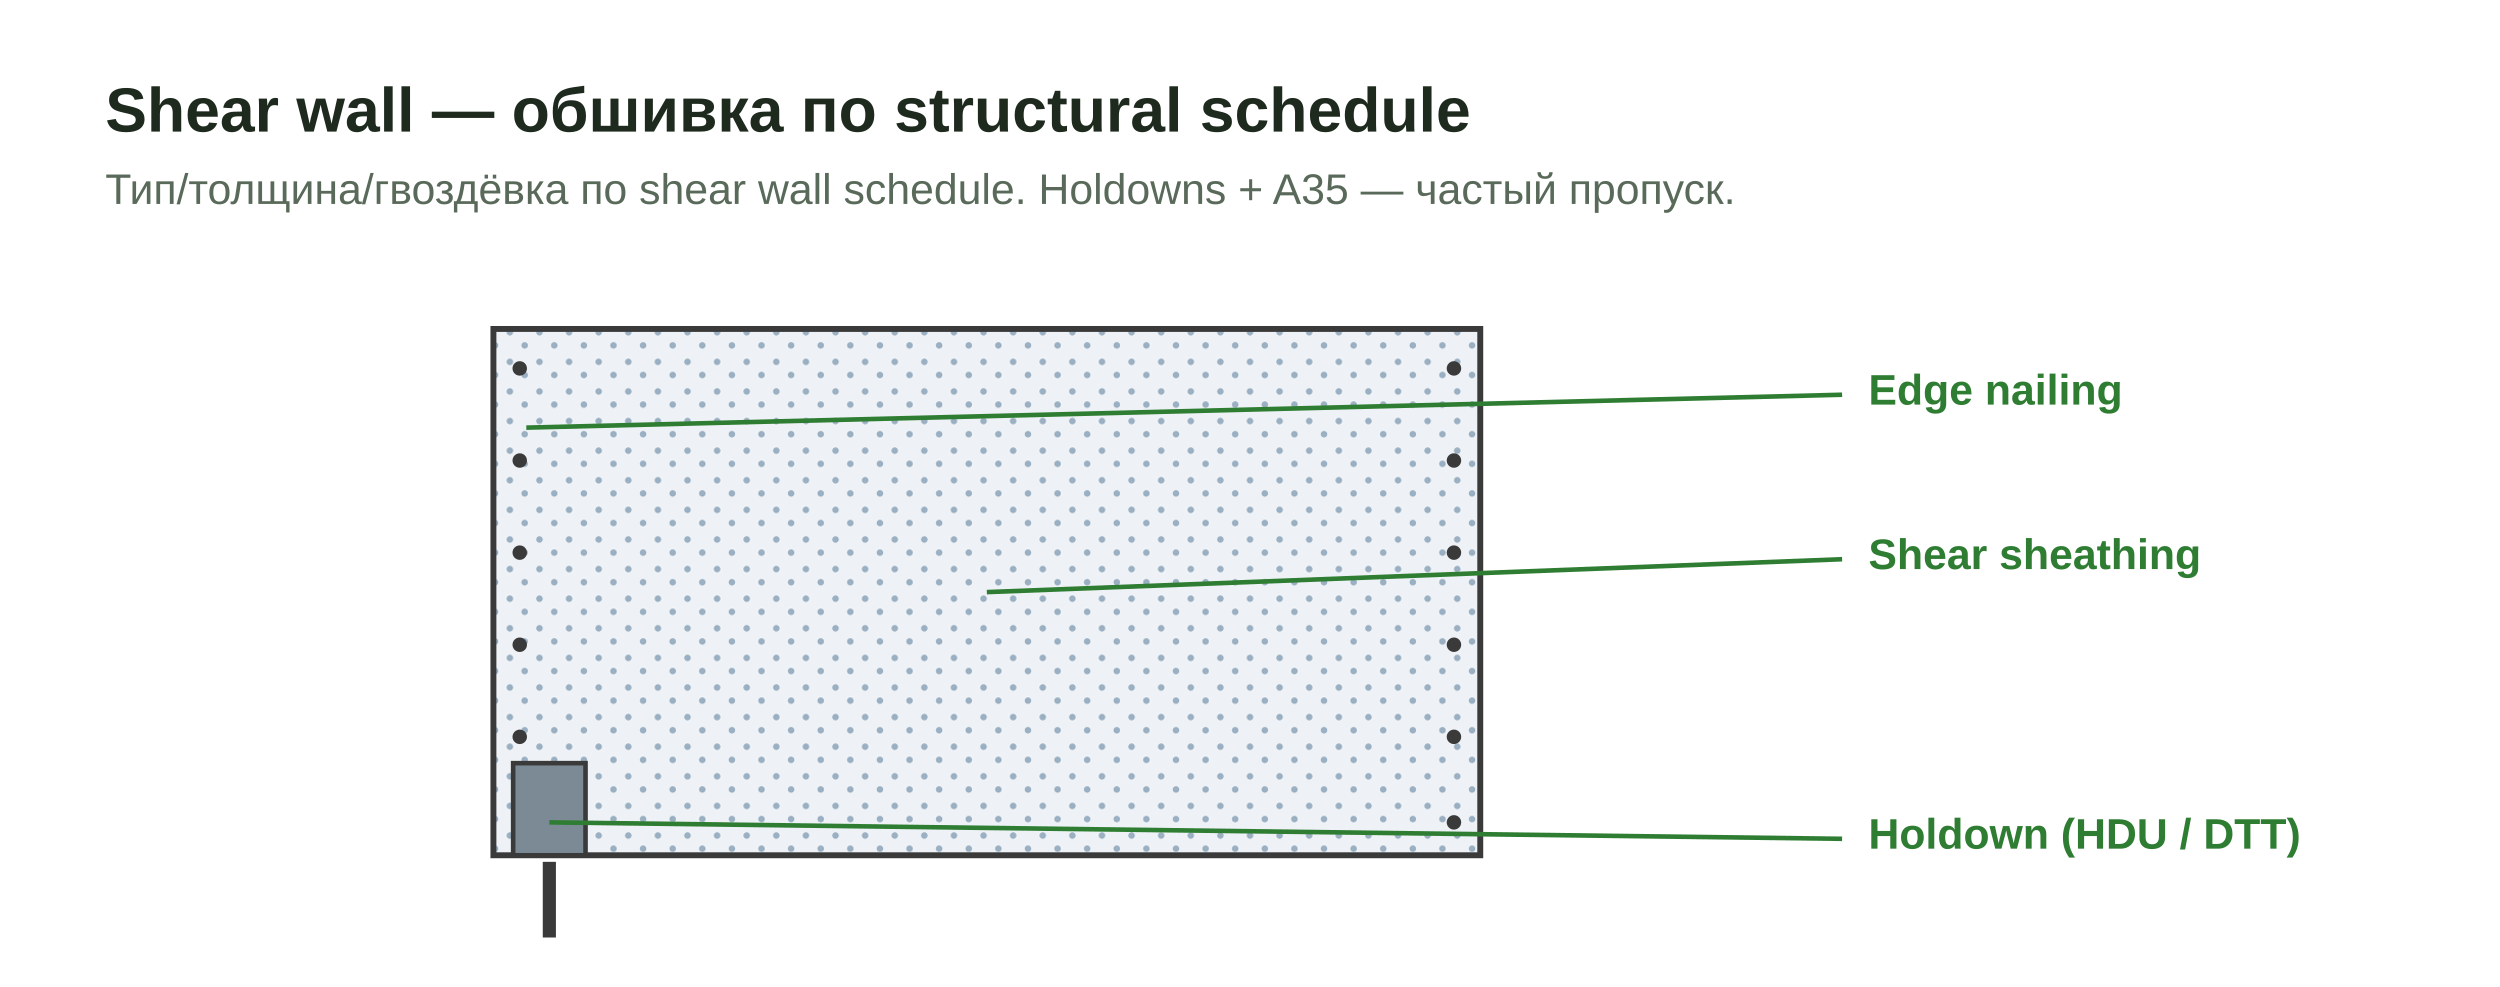
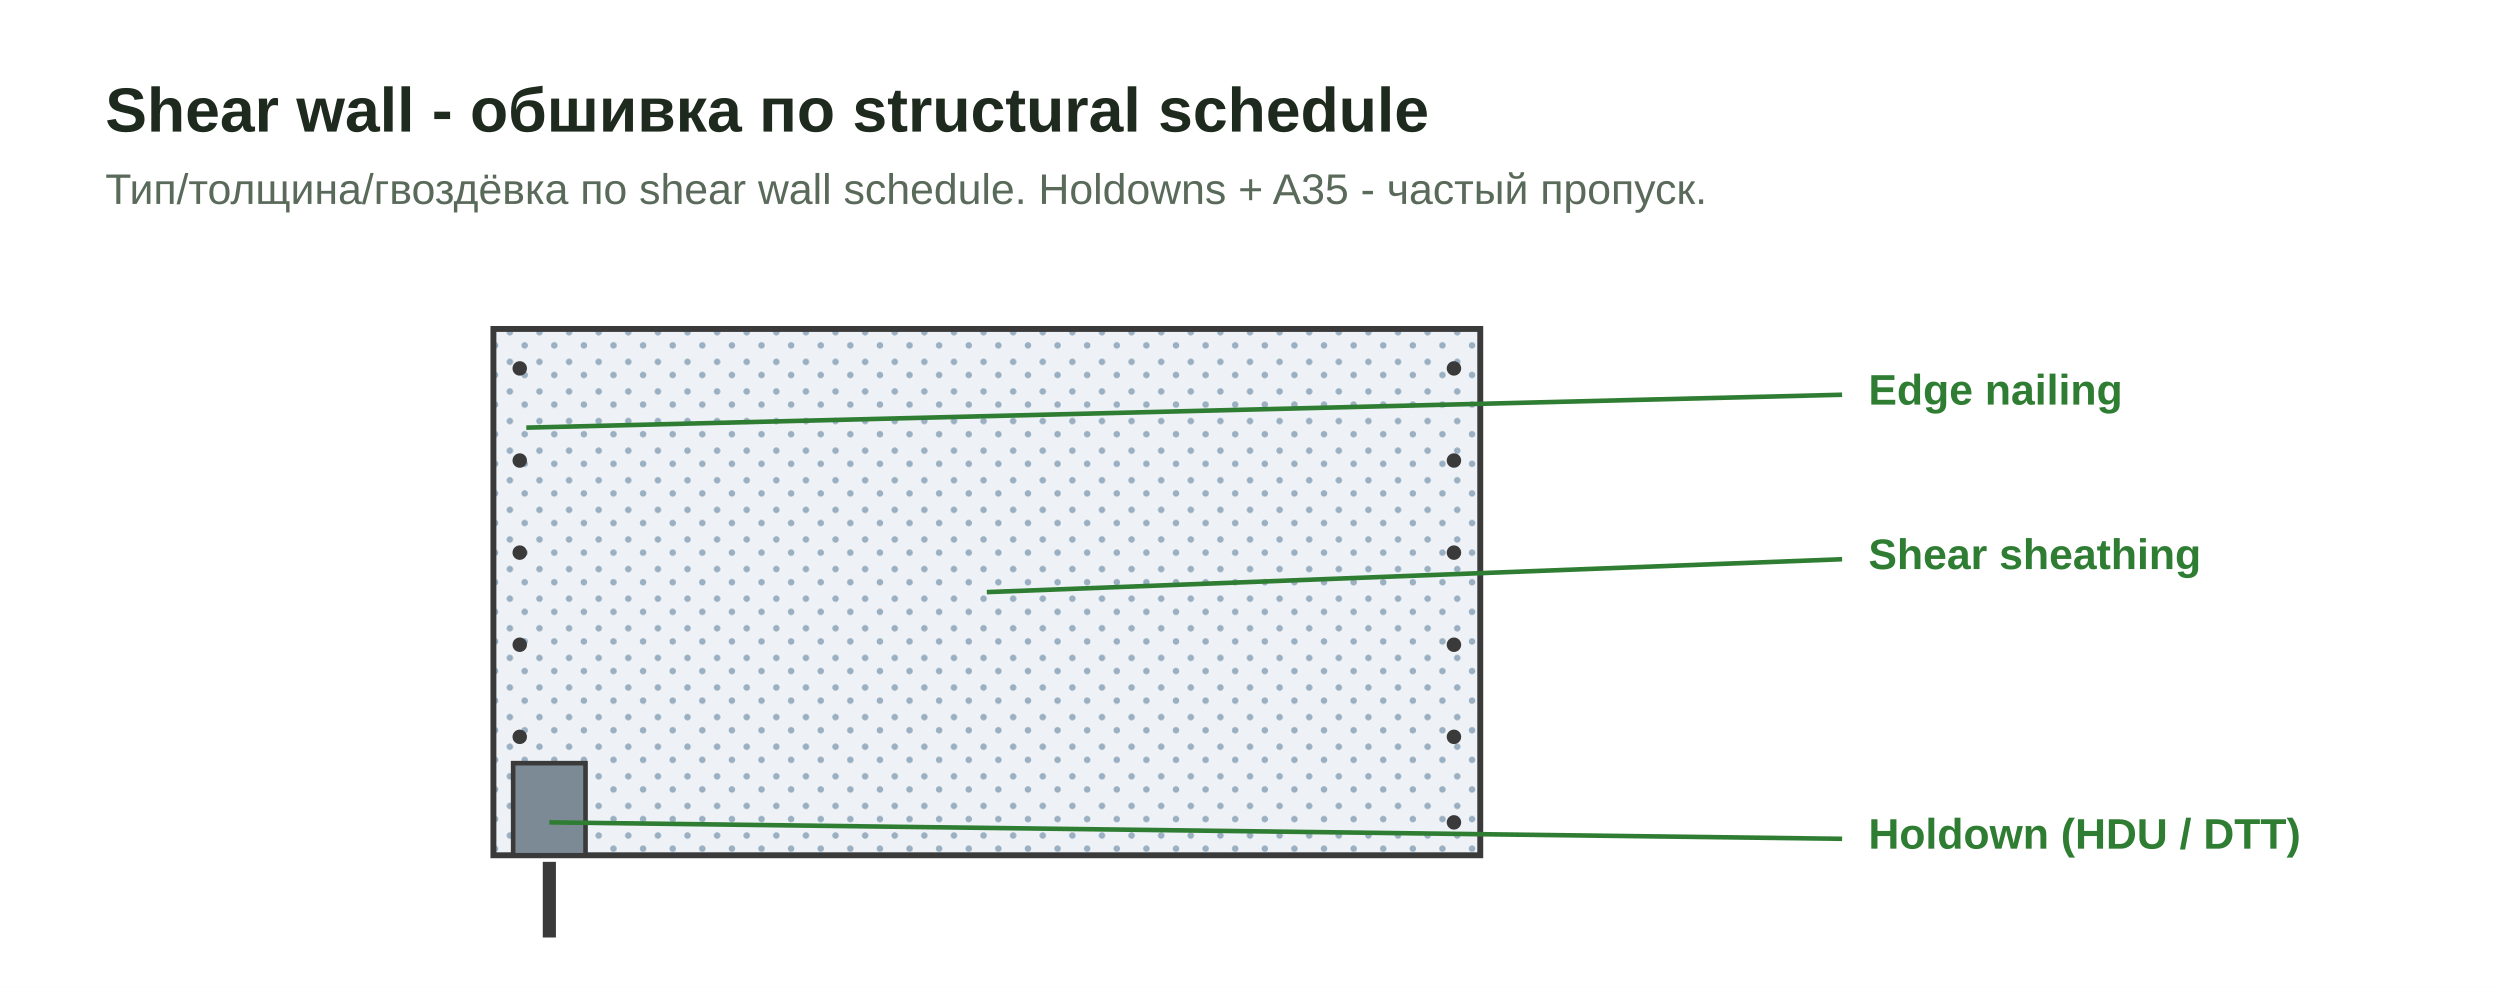
<svg xmlns="http://www.w3.org/2000/svg" viewBox="0 0 760 300" role="img" aria-labelledby="t">
  <defs>
    <pattern id="o" width="9" height="9" patternUnits="userSpaceOnUse">
      <rect width="9" height="9" fill="#eef2f6" />
      <circle cx="2" cy="2" r="1" fill="#9bb0c2" />
      <circle cx="6.5" cy="6" r="1" fill="#9bb0c2" />
    </pattern>
    <style>.t{font:700 19px "Segoe UI",Arial,sans-serif;fill:#1f2a1f}.s{font:400 13px "Segoe UI",Arial,sans-serif;fill:#5a6a5a}.l{font:600 13px "Segoe UI",Arial,sans-serif;fill:#2e7d32}</style>
  </defs>
  <rect width="760" height="300" fill="#fff" />
-   <text class="t" x="32" y="40">Shear wall — обшивка по structural schedule</text>
-   <text class="s" x="32" y="62">Тип/толщина/гвоздёвка по shear wall schedule. Holdowns + A35 — частый пропуск.</text>
+   <text class="t" x="32" y="40">Shear wall - обшивка по structural schedule</text>
+   <text class="s" x="32" y="62">Тип/толщина/гвоздёвка по shear wall schedule. Holdowns + A35 - частый пропуск.</text>
  <rect x="150" y="100" width="300" height="160" fill="url(#o)" stroke="#3a3a3a" stroke-width="1.8" />
  <g fill="#3a3a3a">
    <circle cx="158" cy="112" r="2.2" />
    <circle cx="158" cy="140" r="2.2" />
    <circle cx="158" cy="168" r="2.2" />
    <circle cx="158" cy="196" r="2.2" />
    <circle cx="158" cy="224" r="2.2" />
    <circle cx="158" cy="250" r="2.2" />
    <circle cx="442" cy="112" r="2.2" />
    <circle cx="442" cy="140" r="2.2" />
    <circle cx="442" cy="168" r="2.2" />
    <circle cx="442" cy="196" r="2.2" />
    <circle cx="442" cy="224" r="2.2" />
    <circle cx="442" cy="250" r="2.2" />
  </g>
  <rect x="156" y="232" width="22" height="28" fill="#7c8a96" stroke="#3a3a3a" stroke-width="1.4" />
  <line x1="167" y1="262" x2="167" y2="285" stroke="#3a3a3a" stroke-width="4" />
  <line x1="300" y1="180" x2="560" y2="170" stroke="#2e7d32" stroke-width="1.4" />
  <text class="l" x="568" y="173">Shear sheathing</text>
  <line x1="160" y1="130" x2="560" y2="120" stroke="#2e7d32" stroke-width="1.4" />
  <text class="l" x="568" y="123">Edge nailing</text>
  <line x1="167" y1="250" x2="560" y2="255" stroke="#2e7d32" stroke-width="1.4" />
  <text class="l" x="568" y="258">Holdown (HDU / DTT)</text>
</svg>
